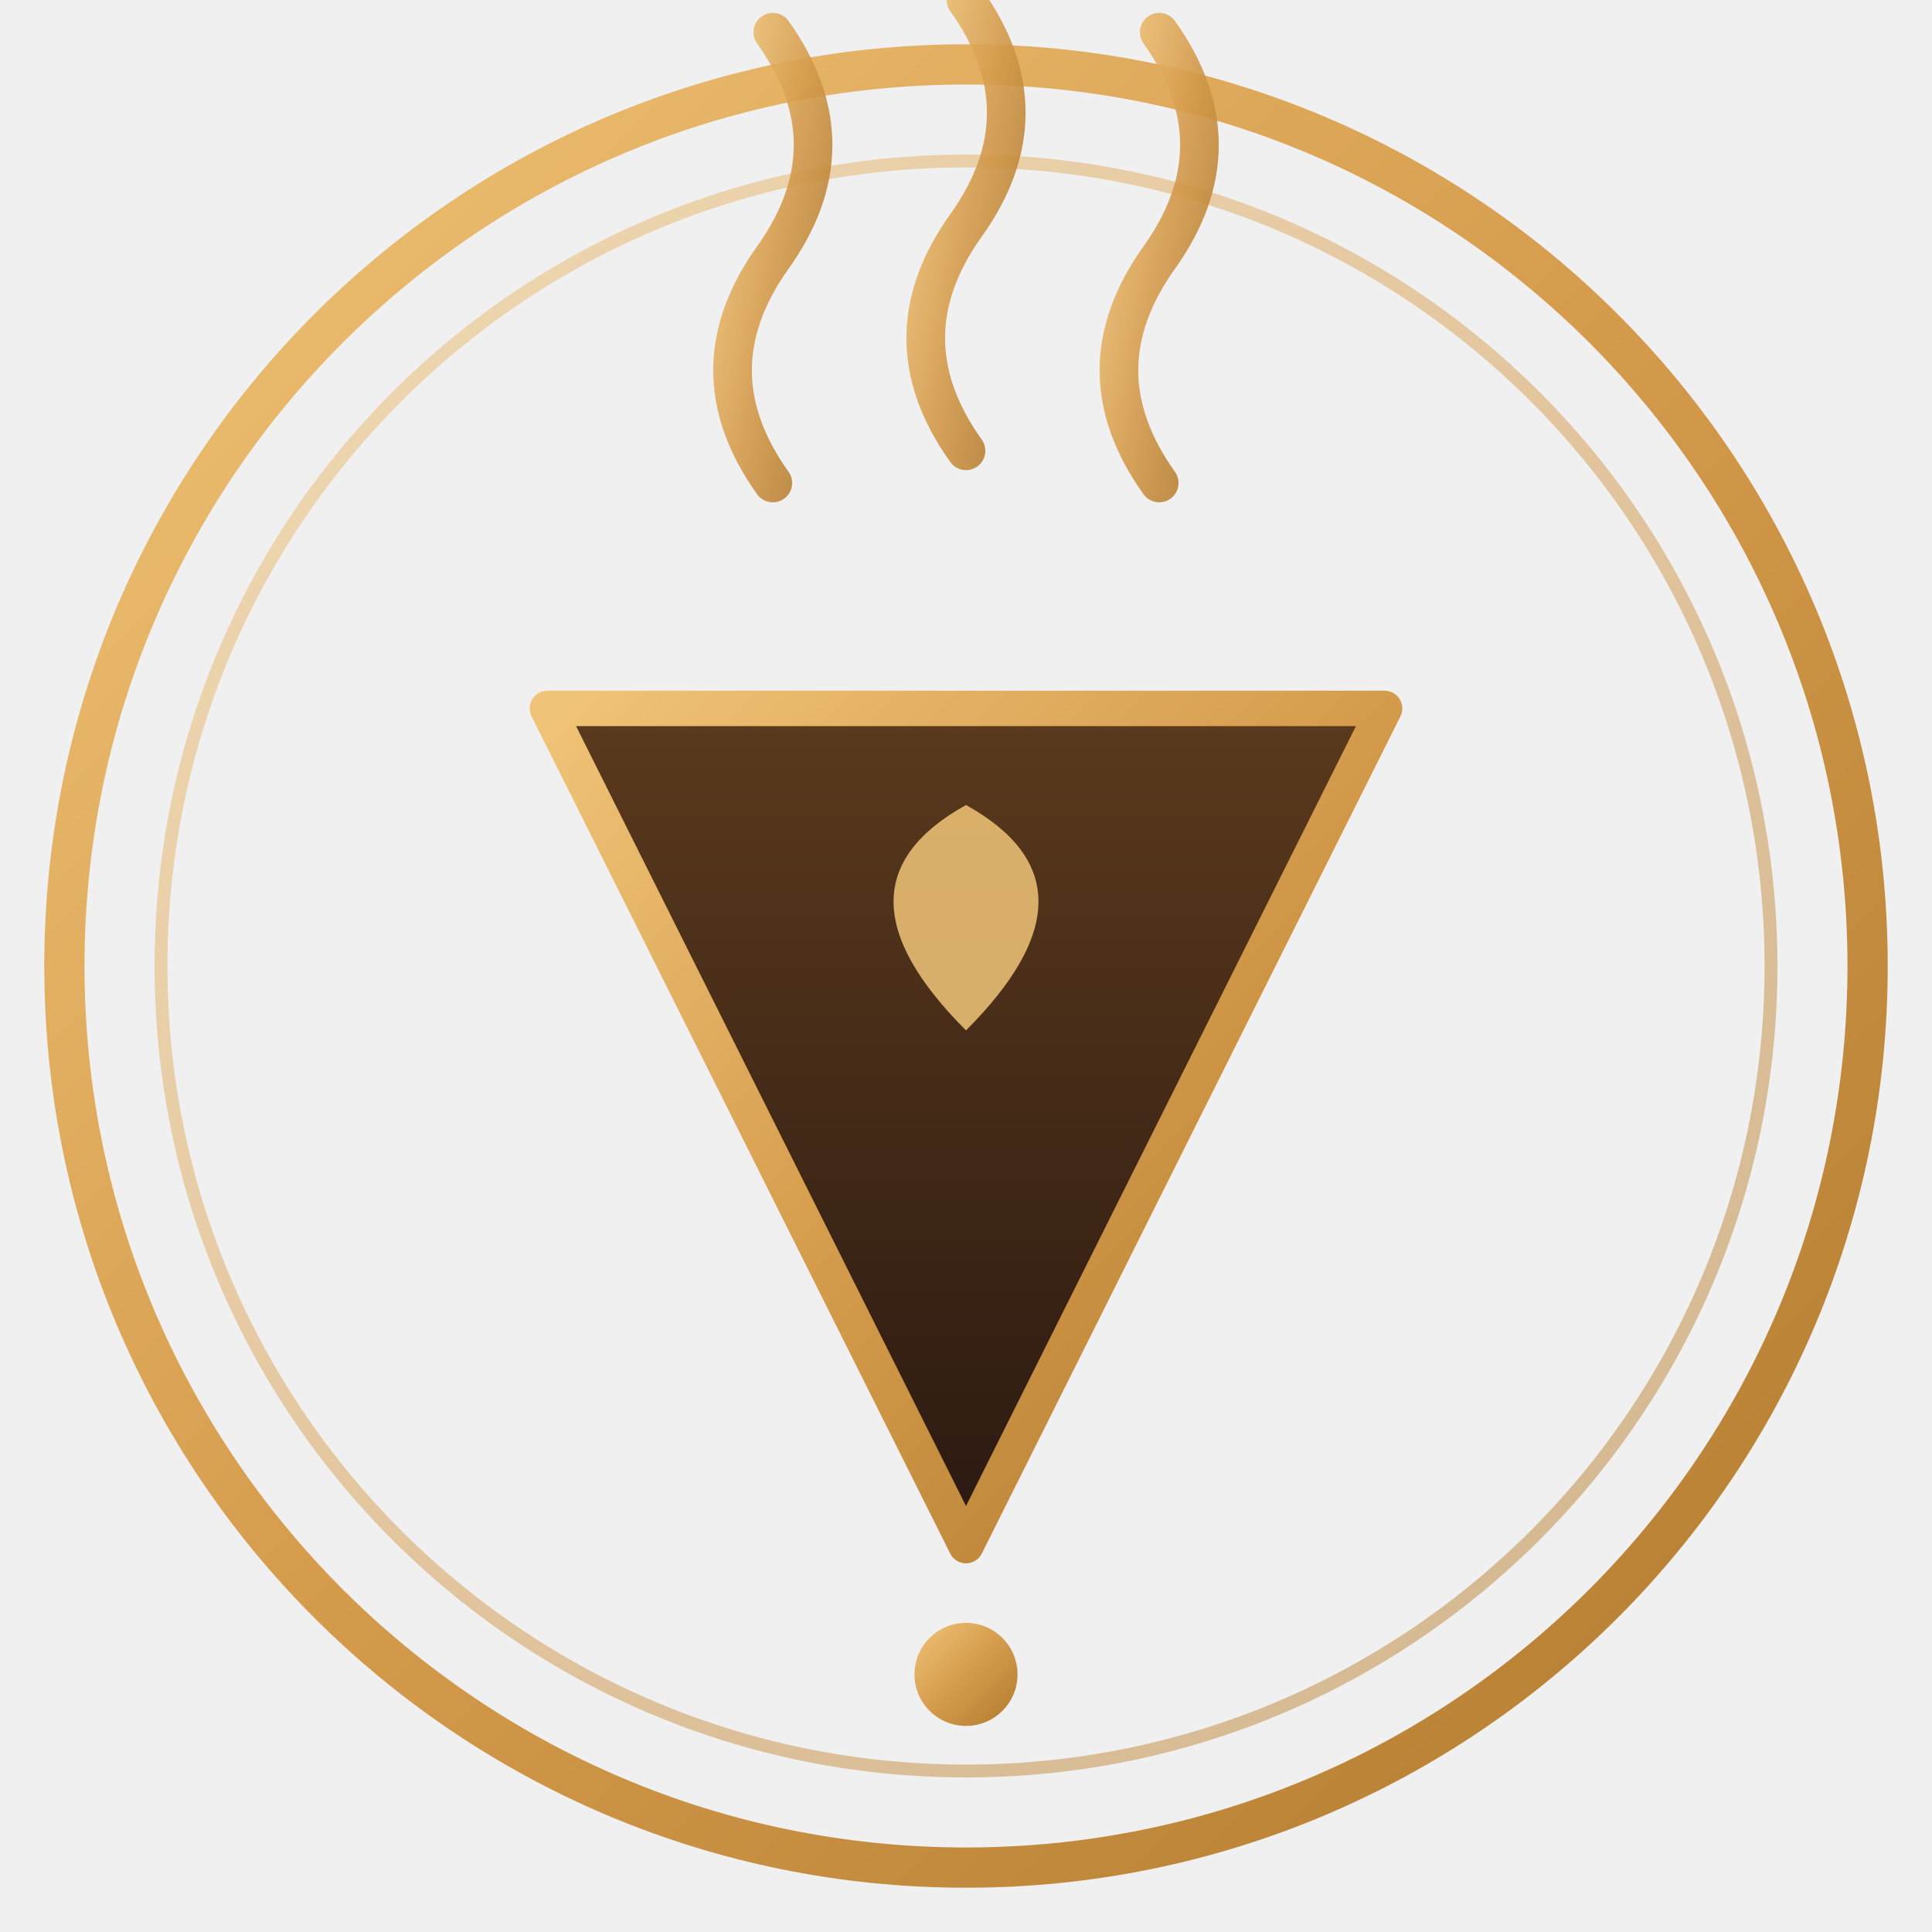
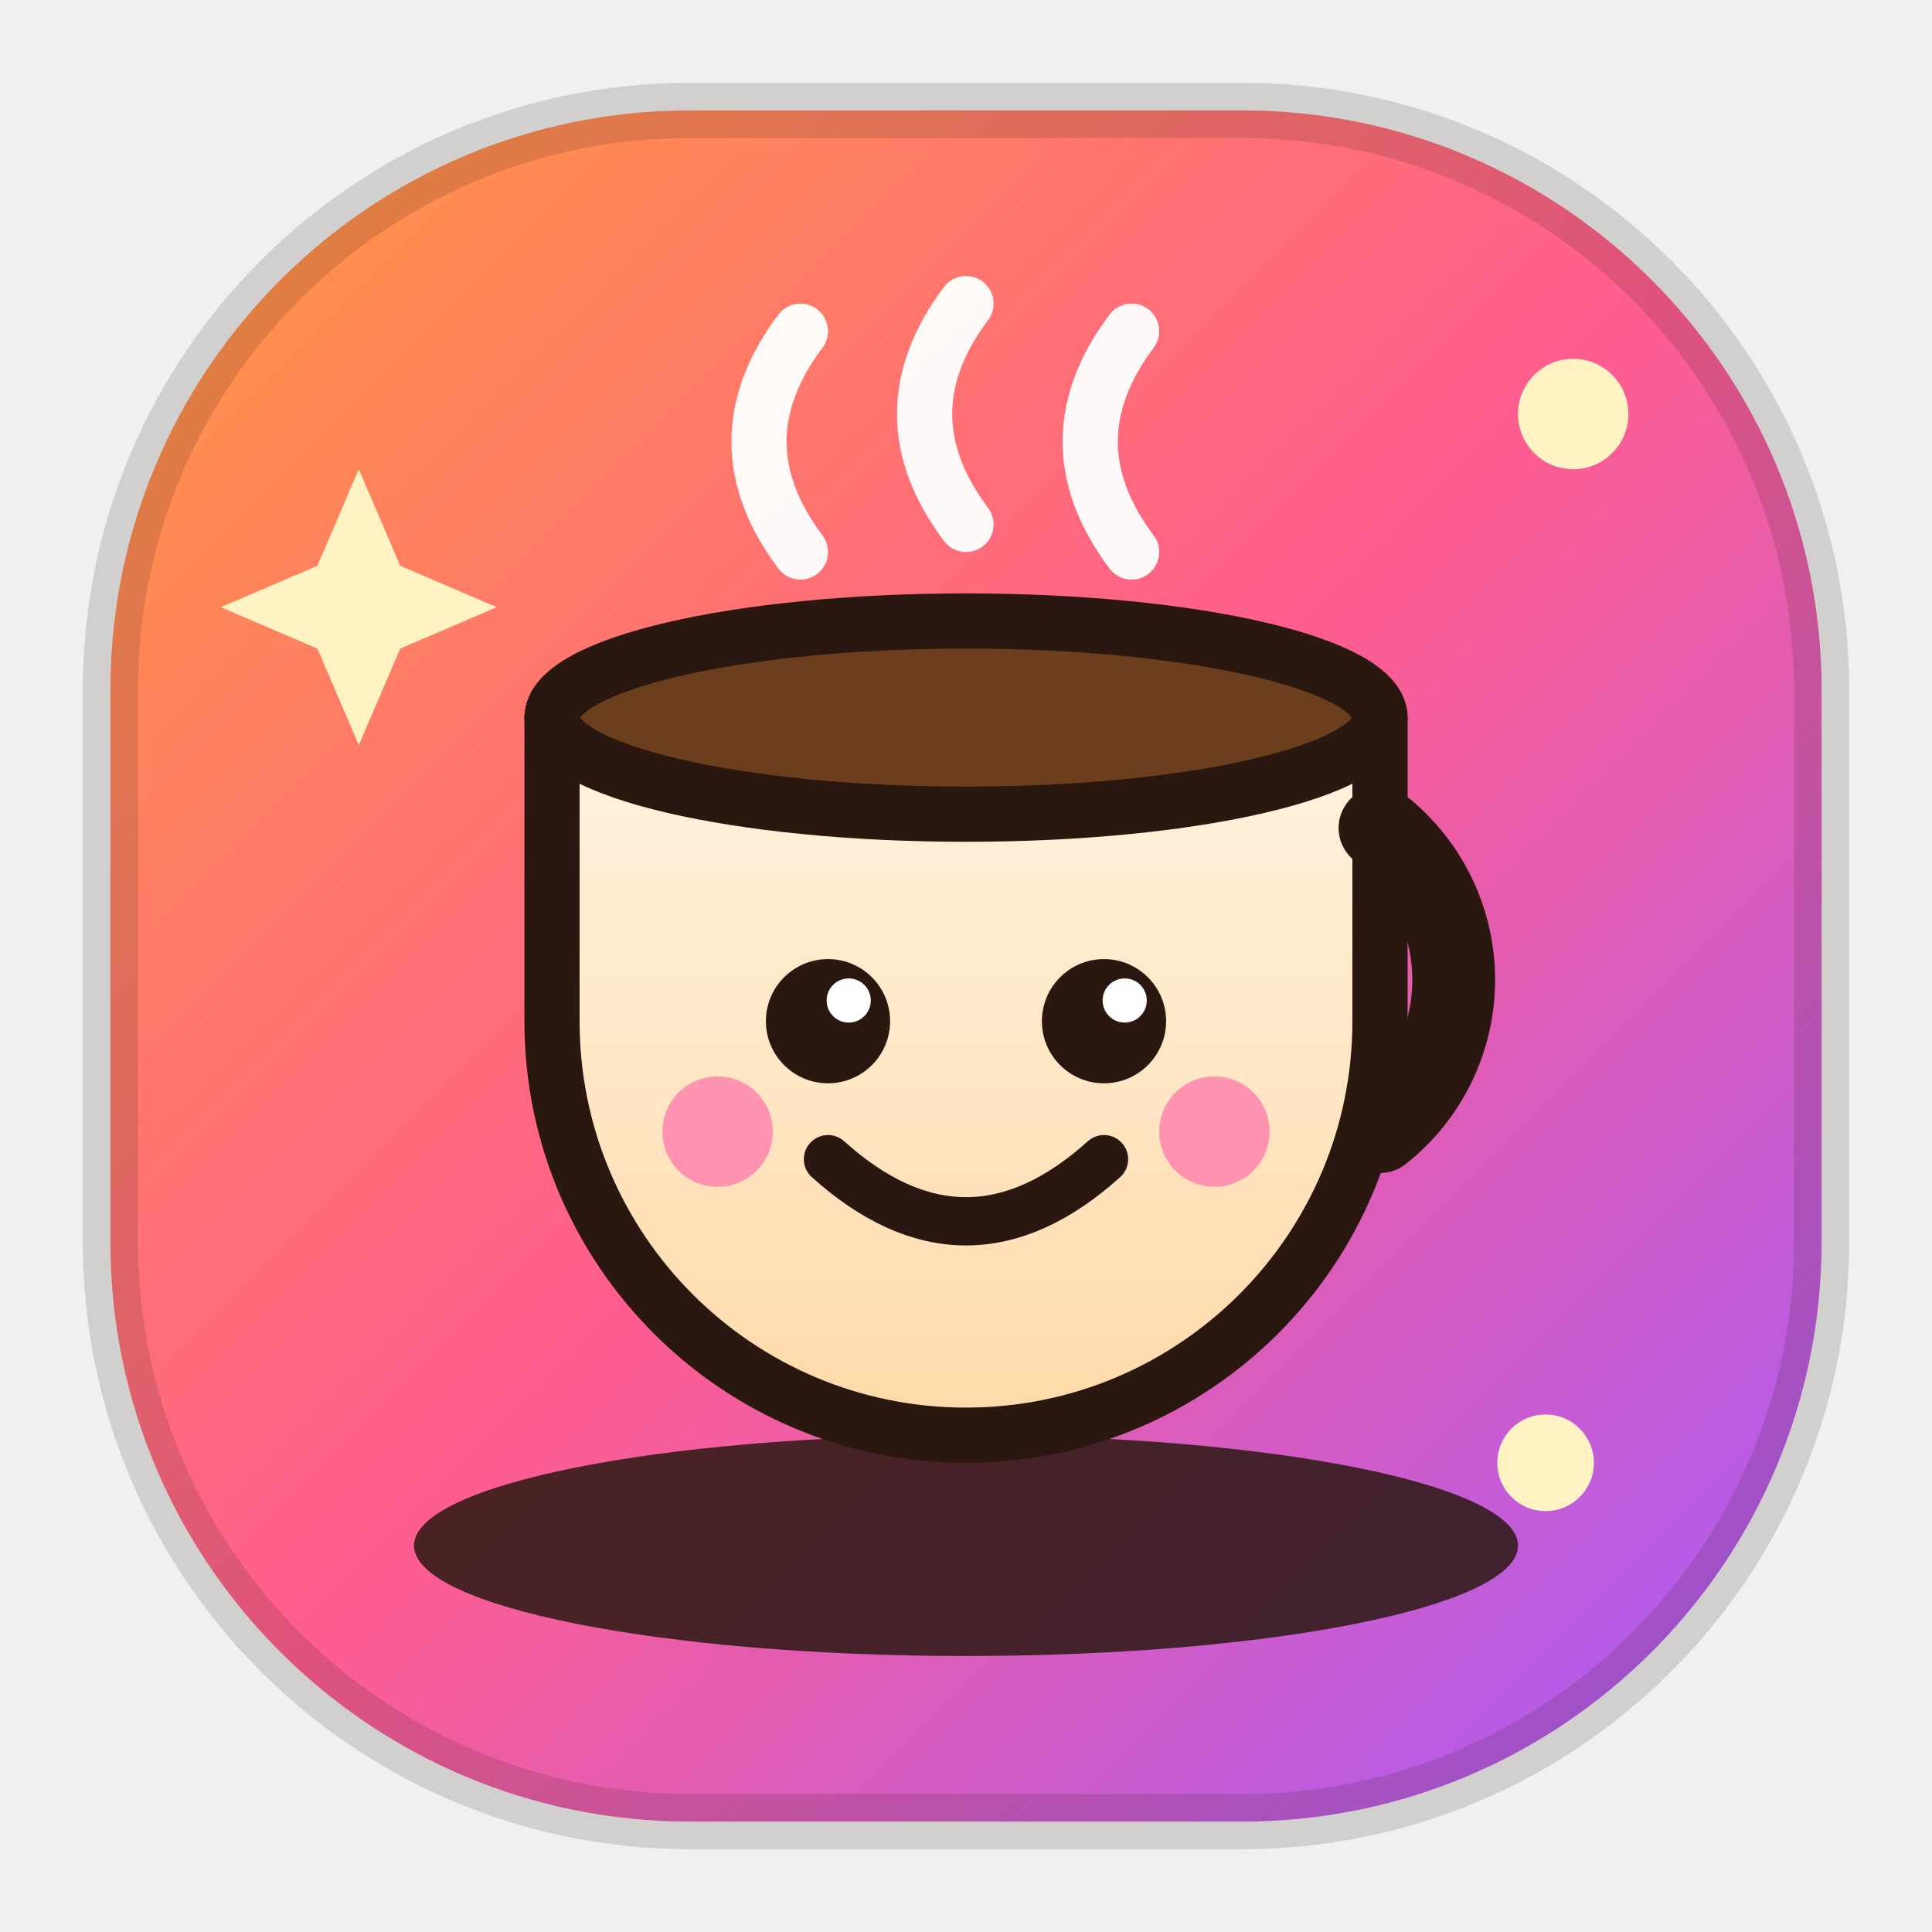
- <svg xmlns="http://www.w3.org/2000/svg" viewBox="0 0 120 120" width="120" height="120" role="img" aria-label="Akroma Coffee">
+ <svg xmlns="http://www.w3.org/2000/svg" viewBox="0 0 140 140" width="140" height="140" role="img" aria-label="Akroma Coffee">
  <defs>
-     <linearGradient id="gold" x1="0" y1="0" x2="1" y2="1">
-       <stop offset="0" stop-color="#f0c478" />
-       <stop offset="0.5" stop-color="#d59b4c" />
-       <stop offset="1" stop-color="#b07a2e" />
+     <linearGradient id="badge" x1="0" y1="0" x2="1" y2="1">
+       <stop offset="0" stop-color="#ff9a3d" />
+       <stop offset="0.5" stop-color="#ff5d8f" />
+       <stop offset="1" stop-color="#a45bff" />
    </linearGradient>
-     <linearGradient id="bean" x1="0" y1="0" x2="0" y2="1">
-       <stop offset="0" stop-color="#5b3a1d" />
-       <stop offset="1" stop-color="#2a1810" />
+     <linearGradient id="cup" x1="0" y1="0" x2="0" y2="1">
+       <stop offset="0" stop-color="#fff3e0" />
+       <stop offset="1" stop-color="#ffd9a8" />
    </linearGradient>
  </defs>
-   <circle cx="60" cy="60" r="56" fill="none" stroke="url(#gold)" stroke-width="2.5" />
-   <circle cx="60" cy="60" r="50" fill="none" stroke="url(#gold)" stroke-width="0.8" opacity="0.5" />
-   <g stroke="url(#gold)" stroke-width="2.4" stroke-linecap="round" fill="none" opacity="0.9">
-     <path d="M48 30 q-5 -7 0 -14 q5 -7 0 -14" />
-     <path d="M60 28 q-5 -7 0 -14 q5 -7 0 -14" />
-     <path d="M72 30 q-5 -7 0 -14 q5 -7 0 -14" />
+   <rect x="8" y="8" width="124" height="124" rx="42" fill="url(#badge)" />
+   <rect x="8" y="8" width="124" height="124" rx="42" fill="none" stroke="#2a1810" stroke-width="4" opacity="0.15" />
+   <g fill="#fff3c4">
+     <path d="M26 34 l3 7 7 3 -7 3 -3 7 -3 -7 -7 -3 7 -3 z" />
+     <circle cx="114" cy="30" r="4" />
+     <circle cx="112" cy="106" r="3.5" />
  </g>
-   <path d="M34 44 L86 44 L60 96 Z" fill="url(#bean)" stroke="url(#gold)" stroke-width="2.2" stroke-linejoin="round" />
-   <path d="M47 70 L73 70" stroke="url(#gold)" stroke-width="4" stroke-linecap="round" />
-   <circle cx="60" cy="104" r="3.2" fill="url(#gold)" />
-   <path d="M60 50 q9 5 0 14 q-9 -9 0 -14" fill="#f0c478" opacity="0.85" />
+   <g stroke="#fff" stroke-width="4" stroke-linecap="round" fill="none" opacity="0.95">
+     <path d="M58 40 q-6 -8 0 -16" />
+     <path d="M70 38 q-6 -8 0 -16" />
+     <path d="M82 40 q-6 -8 0 -16" />
+   </g>
+   <ellipse cx="70" cy="112" rx="40" ry="8" fill="#2a1810" opacity="0.85" />
+   <path d="M40 52 h60 v22 a30 30 0 0 1 -30 30 a30 30 0 0 1 -30 -30 z" fill="url(#cup)" stroke="#2a1810" stroke-width="4" stroke-linejoin="round" />
+   <ellipse cx="70" cy="52" rx="30" ry="7" fill="#6b3f1d" stroke="#2a1810" stroke-width="4" />
+   <path d="M100 60 a14 14 0 0 1 0 22" fill="none" stroke="#2a1810" stroke-width="6" stroke-linecap="round" />
+   <g fill="#2a1810">
+     <circle cx="60" cy="74" r="4.5" />
+     <circle cx="80" cy="74" r="4.5" />
+   </g>
+   <g fill="#fff">
+     <circle cx="61.5" cy="72.5" r="1.6" />
+     <circle cx="81.5" cy="72.5" r="1.6" />
+   </g>
+   <path d="M60 84 q10 9 20 0" fill="none" stroke="#2a1810" stroke-width="3.5" stroke-linecap="round" />
+   <circle cx="52" cy="82" r="4" fill="#ff7eae" opacity="0.8" />
+   <circle cx="88" cy="82" r="4" fill="#ff7eae" opacity="0.8" />
</svg>
